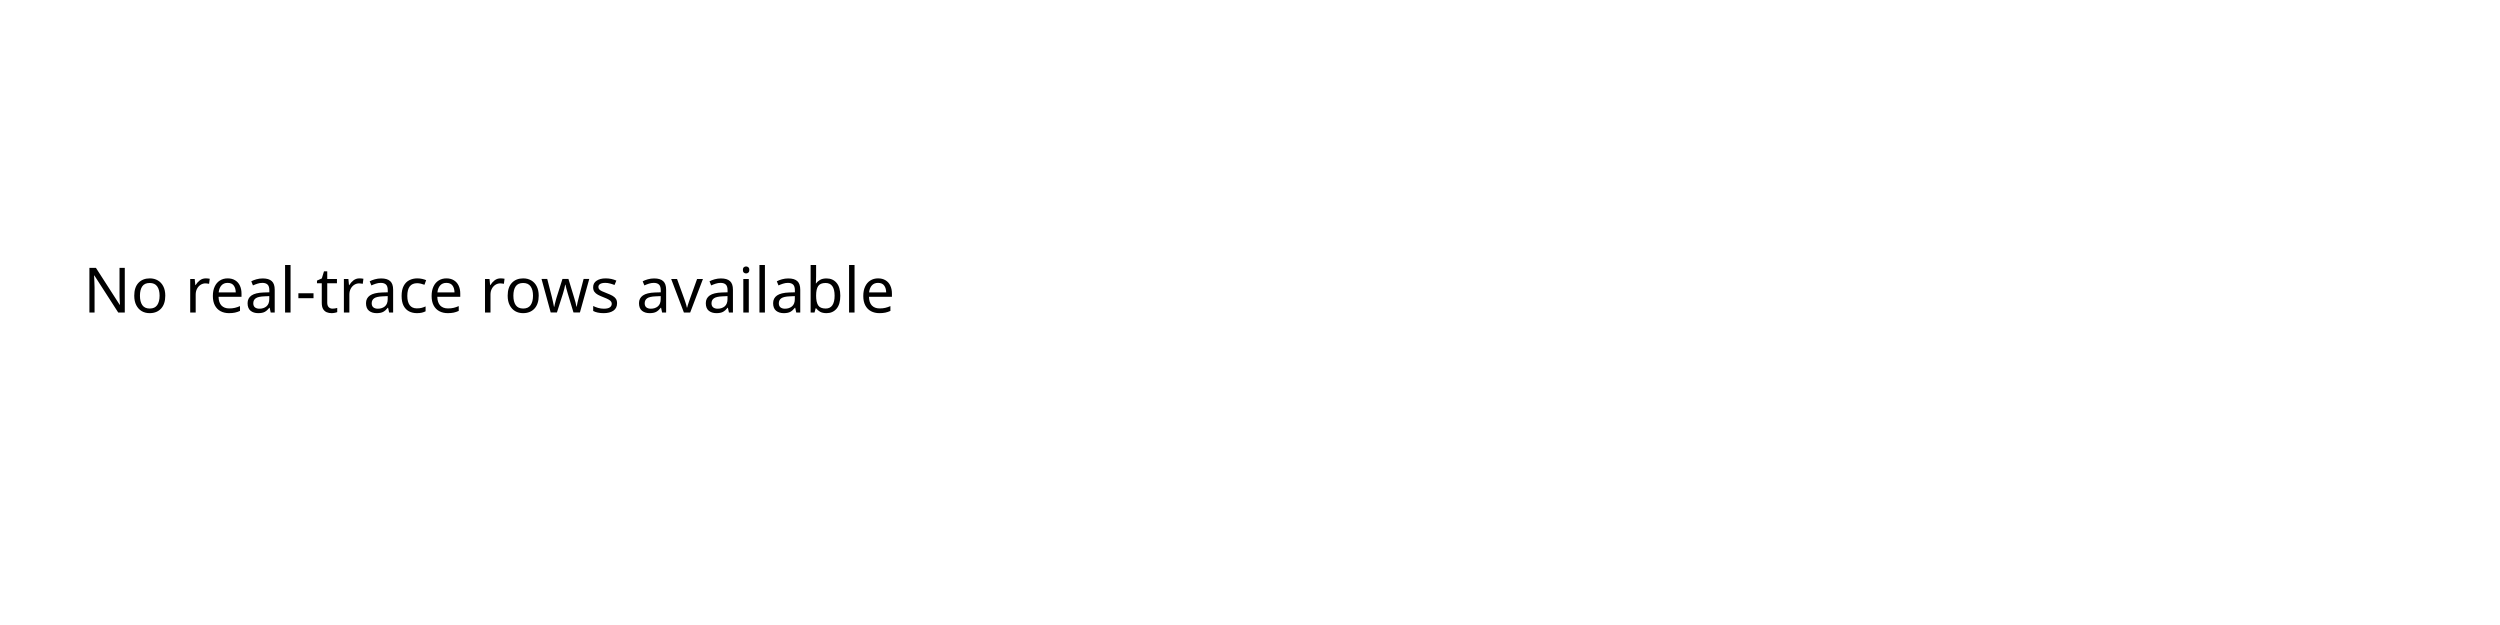
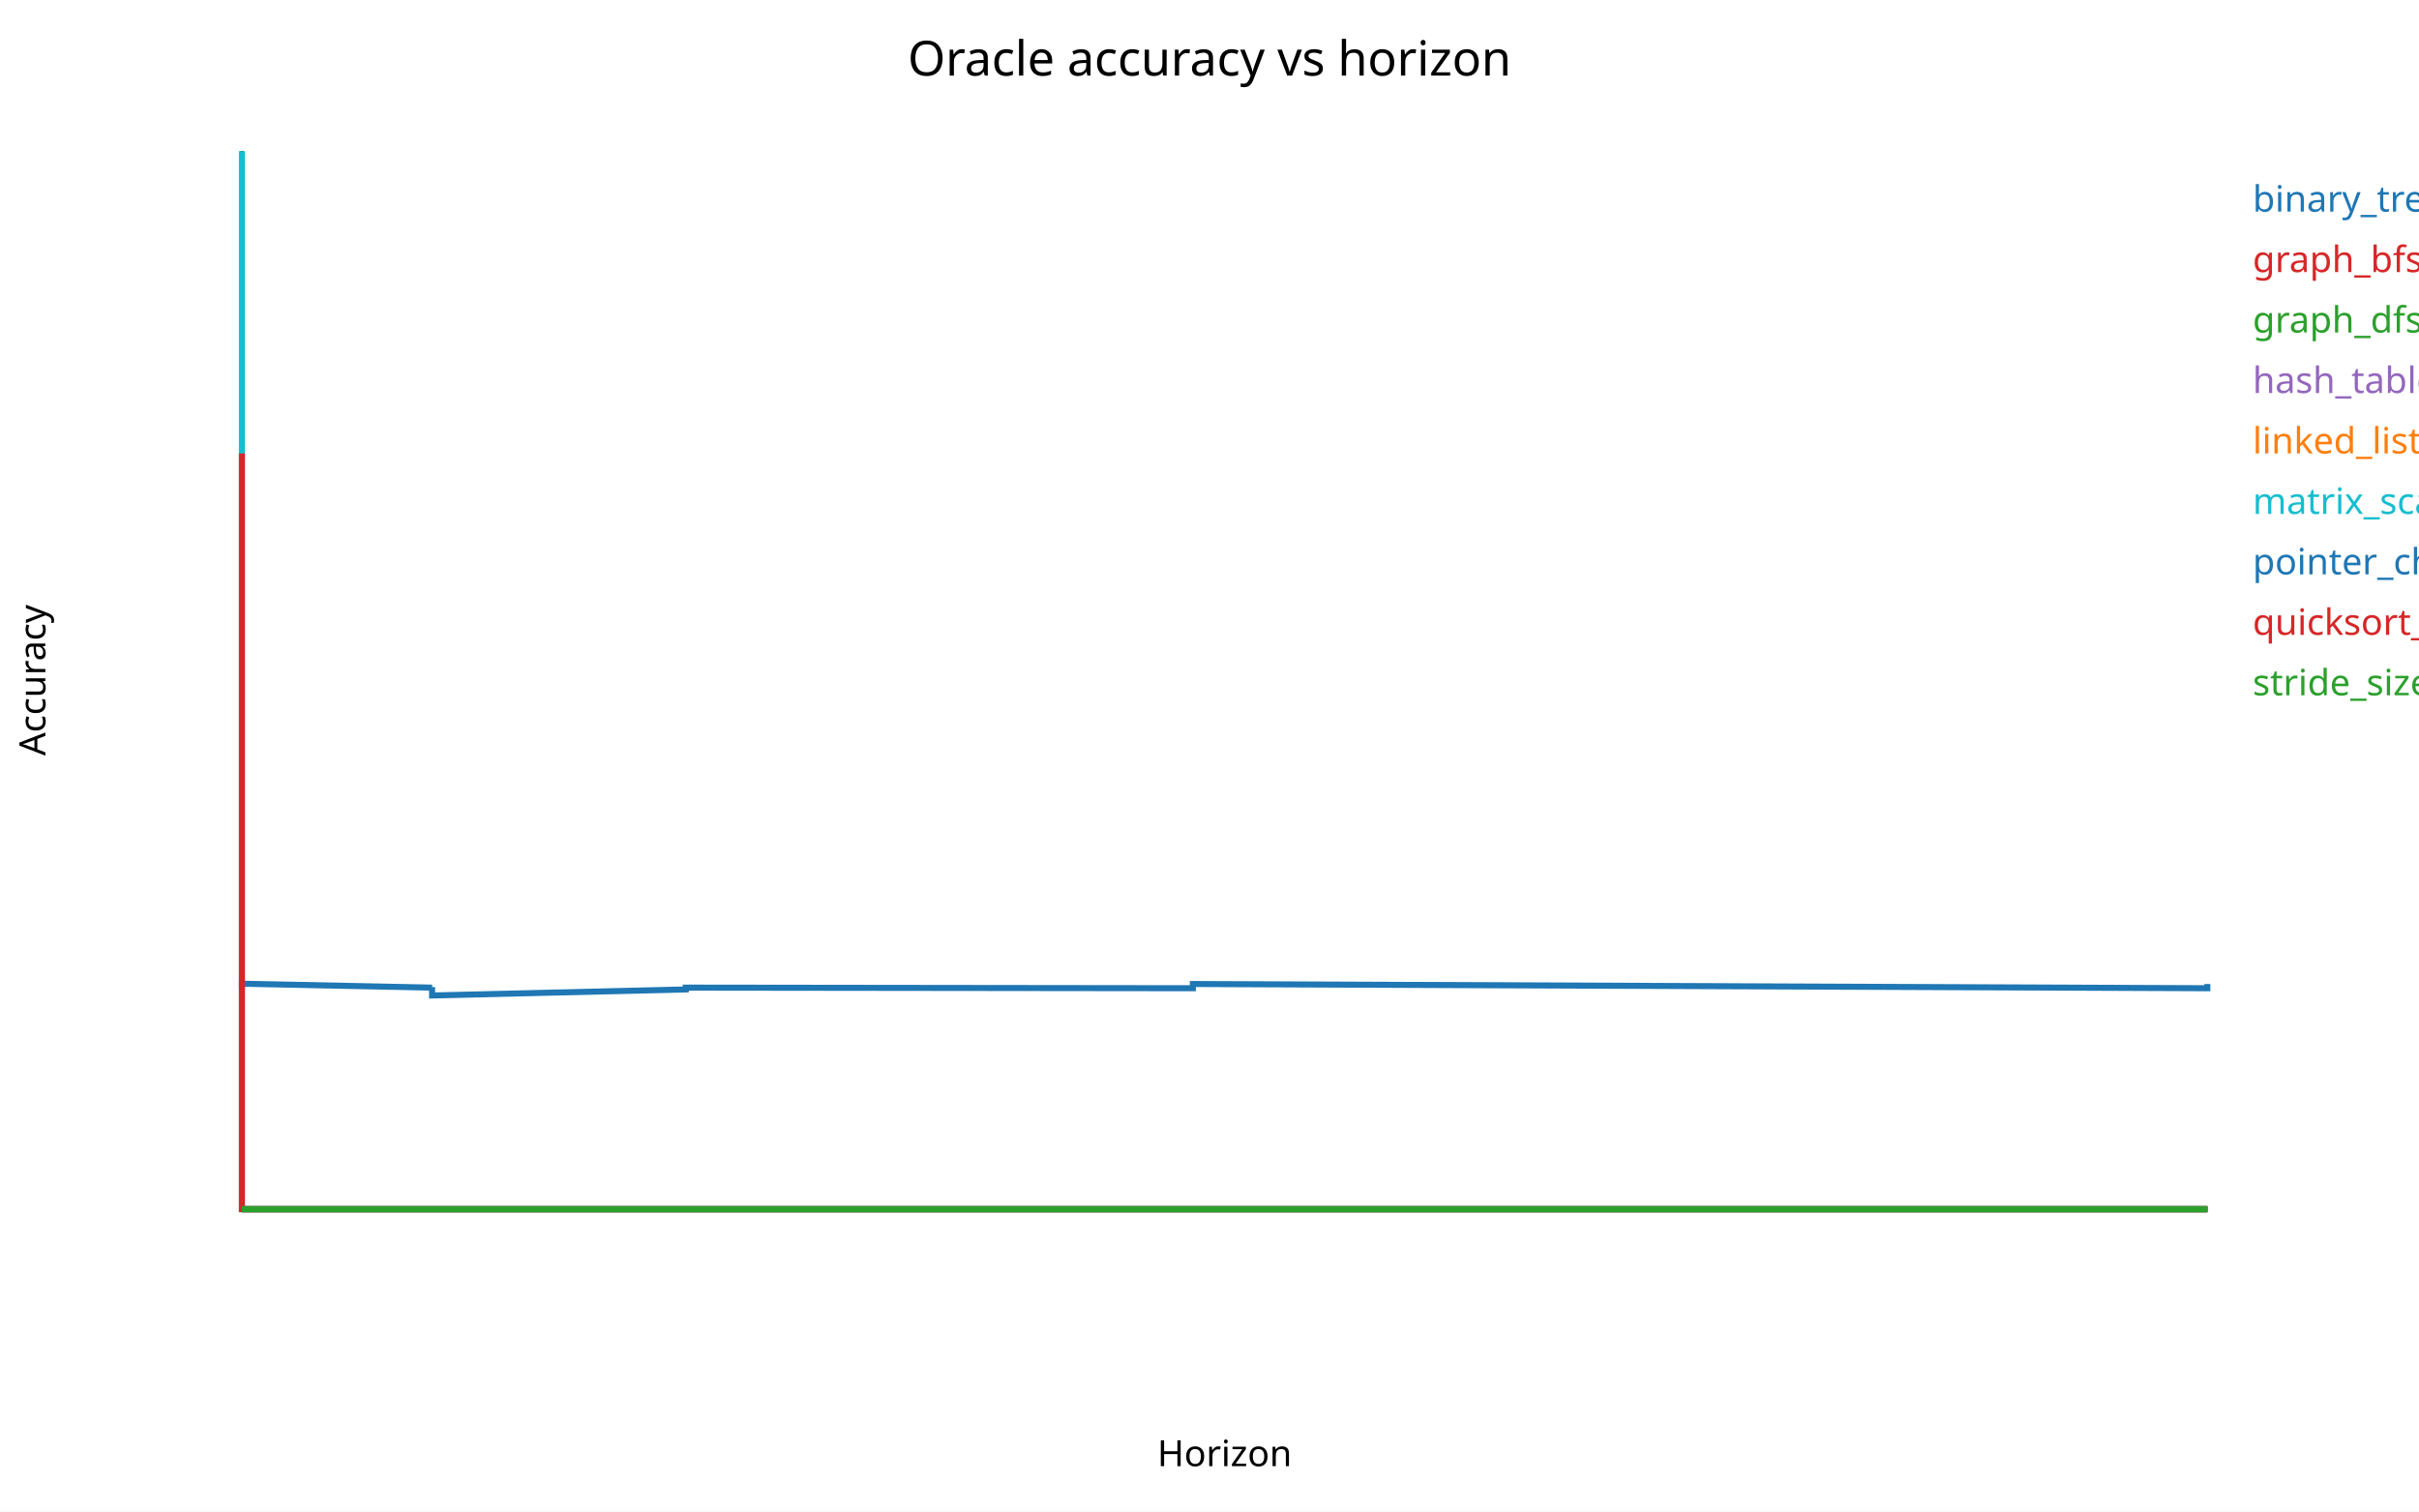
- <svg xmlns="http://www.w3.org/2000/svg" width="720" height="180">
+ <svg xmlns="http://www.w3.org/2000/svg" width="800" height="500" viewBox="0 0 800 500">
  <rect width="100%" height="100%" fill="white" />
-   <text x="24" y="90" font-family="sans-serif" font-size="18">No real-trace rows available</text>
+   <text x="400.0" y="25" text-anchor="middle" font-family="sans-serif" font-size="16">Oracle accuracy vs horizon</text>
+   <line x1="80" y1="400" x2="730" y2="400" stroke="black" />
+   <line x1="80" y1="50" x2="80" y2="400" stroke="black" />
+   <polyline points="80.0,326.8 80.0,326.8 80.0,326.8 80.0,326.7 80.0,325.4 142.9,326.7 142.9,326.7 142.9,326.7 142.9,326.5 142.9,329.3 226.8,327.3 226.8,327.3 226.8,327.3 226.8,327.1 226.8,326.7 394.5,326.9 394.5,326.9 394.5,326.9 394.5,326.7 394.5,325.5 730.0,326.9 730.0,326.9 730.0,326.9 730.0,326.7 730.0,325.5" fill="none" stroke="#1f77b4" stroke-width="2" />
+   <text x="745" y="70" font-family="sans-serif" font-size="12" fill="#1f77b4">binary_tree_size65536_seed0_loads</text>
+   <polyline points="80.0,400.0 80.0,400.0 80.0,400.0 80.0,400.0 80.0,400.0 142.9,400.0 142.9,400.0 142.9,400.0 142.9,400.0 142.9,400.0 226.8,400.0 226.8,400.0 226.8,400.0 226.8,400.0 226.8,400.0 394.5,400.0 394.5,400.0 394.5,400.0 394.5,400.0 394.5,400.0 730.0,400.0 730.0,400.0 730.0,400.0 730.0,400.0 730.0,400.0" fill="none" stroke="#d62728" stroke-width="2" />
+   <text x="745" y="90" font-family="sans-serif" font-size="12" fill="#d62728">graph_bfs_size65536_seed0_loads</text>
+   <polyline points="80.0,400.0 80.0,400.0 80.0,400.0 80.0,400.0 80.0,400.0 142.9,400.0 142.9,400.0 142.9,400.0 142.9,400.0 142.9,400.0 226.8,400.0 226.8,400.0 226.8,400.0 226.8,400.0 226.8,400.0 394.5,400.0 394.5,400.0 394.5,400.0 394.5,400.0 394.5,400.0 730.0,400.0 730.0,400.0 730.0,400.0 730.0,400.0 730.0,400.0" fill="none" stroke="#2ca02c" stroke-width="2" />
+   <text x="745" y="110" font-family="sans-serif" font-size="12" fill="#2ca02c">graph_dfs_size16384_seed0_loads</text>
+   <polyline points="80.0,400.0 80.0,400.0 80.0,400.0 80.0,400.0 80.0,400.0 142.9,400.0 142.9,400.0 142.9,400.0 142.9,400.0 142.9,400.0 226.8,400.0 226.8,400.0 226.8,400.0 226.8,400.0 226.8,400.0 394.5,400.0 394.5,400.0 394.5,400.0 394.5,400.0 394.5,400.0 730.0,400.0 730.0,400.0 730.0,400.0 730.0,400.0 730.0,400.0" fill="none" stroke="#9467bd" stroke-width="2" />
+   <text x="745" y="130" font-family="sans-serif" font-size="12" fill="#9467bd">hash_table_size65536_seed0_loads</text>
+   <polyline points="80.0,400.0 80.0,400.0 80.0,400.0 80.0,400.0 80.0,400.0 142.9,400.0 142.9,400.0 142.9,400.0 142.9,400.0 142.9,400.0 226.8,400.0 226.8,400.0 226.8,400.0 226.8,400.0 226.8,400.0 394.5,400.0 394.5,400.0 394.5,400.0 394.5,400.0 394.5,400.0 730.0,400.0 730.0,400.0 730.0,400.0 730.0,400.0 730.0,400.0" fill="none" stroke="#ff7f0e" stroke-width="2" />
+   <text x="745" y="150" font-family="sans-serif" font-size="12" fill="#ff7f0e">linked_list_size65536_seed0_loads</text>
+   <polyline points="80.0,50.0 80.0,50.0 80.0,400.0 80.0,400.0 80.0,400.0 142.9,400.0 142.9,400.0 142.9,400.0 142.9,400.0 142.9,400.0 226.8,400.0 226.8,400.0 226.8,400.0 226.8,400.0 226.8,400.0 394.5,400.0 394.5,400.0 394.5,400.0 394.5,400.0 394.5,400.0 730.0,400.0 730.0,400.0 730.0,400.0 730.0,400.0 730.0,400.0" fill="none" stroke="#17becf" stroke-width="2" />
+   <text x="745" y="170" font-family="sans-serif" font-size="12" fill="#17becf">matrix_scan_size512_seed0_loads</text>
+   <polyline points="80.0,400.0 80.0,400.0 80.0,400.0 80.0,400.0 80.0,400.0 142.9,400.0 142.9,400.0 142.9,400.0 142.9,400.0 142.9,400.0 226.8,400.0 226.8,400.0 226.8,400.0 226.8,400.0 226.8,400.0 394.5,400.0 394.5,400.0 394.5,400.0 394.5,400.0 394.5,400.0 730.0,400.0 730.0,400.0 730.0,400.0 730.0,400.0 730.0,400.0" fill="none" stroke="#1f77b4" stroke-width="2" />
+   <text x="745" y="190" font-family="sans-serif" font-size="12" fill="#1f77b4">pointer_chase_size65536_seed0_loads</text>
+   <polyline points="80.0,150.0 80.0,205.6 80.0,400.0 80.0,400.0 80.0,400.0 142.9,400.0 142.9,400.0 142.9,400.0 142.9,400.0 142.9,400.0 226.8,400.0 226.8,400.0 226.8,400.0 226.8,400.0 226.8,400.0 394.5,400.0 394.5,400.0 394.5,400.0 394.5,400.0 394.5,400.0 730.0,400.0 730.0,400.0 730.0,400.0 730.0,400.0 730.0,400.0" fill="none" stroke="#d62728" stroke-width="2" />
+   <text x="745" y="210" font-family="sans-serif" font-size="12" fill="#d62728">quicksort_size65536_seed0_loads</text>
+   <polyline points="80.0,400.0 80.0,400.0 80.0,400.0 80.0,400.0 80.0,400.0 142.9,400.0 142.9,400.0 142.9,400.0 142.9,400.0 142.9,400.0 226.8,400.0 226.8,400.0 226.8,400.0 226.8,400.0 226.8,400.0 394.5,400.0 394.5,400.0 394.5,400.0 394.5,400.0 394.5,400.0 730.0,400.0 730.0,400.0 730.0,400.0 730.0,400.0 730.0,400.0" fill="none" stroke="#2ca02c" stroke-width="2" />
+   <text x="745" y="230" font-family="sans-serif" font-size="12" fill="#2ca02c">stride_size524288_seed0_loads</text>
+   <text x="405.0" y="485" text-anchor="middle" font-family="sans-serif" font-size="12">Horizon</text>
+   <text x="15" y="225.0" transform="rotate(-90 15 225.0)" text-anchor="middle" font-family="sans-serif" font-size="12">Accuracy</text>
</svg>
